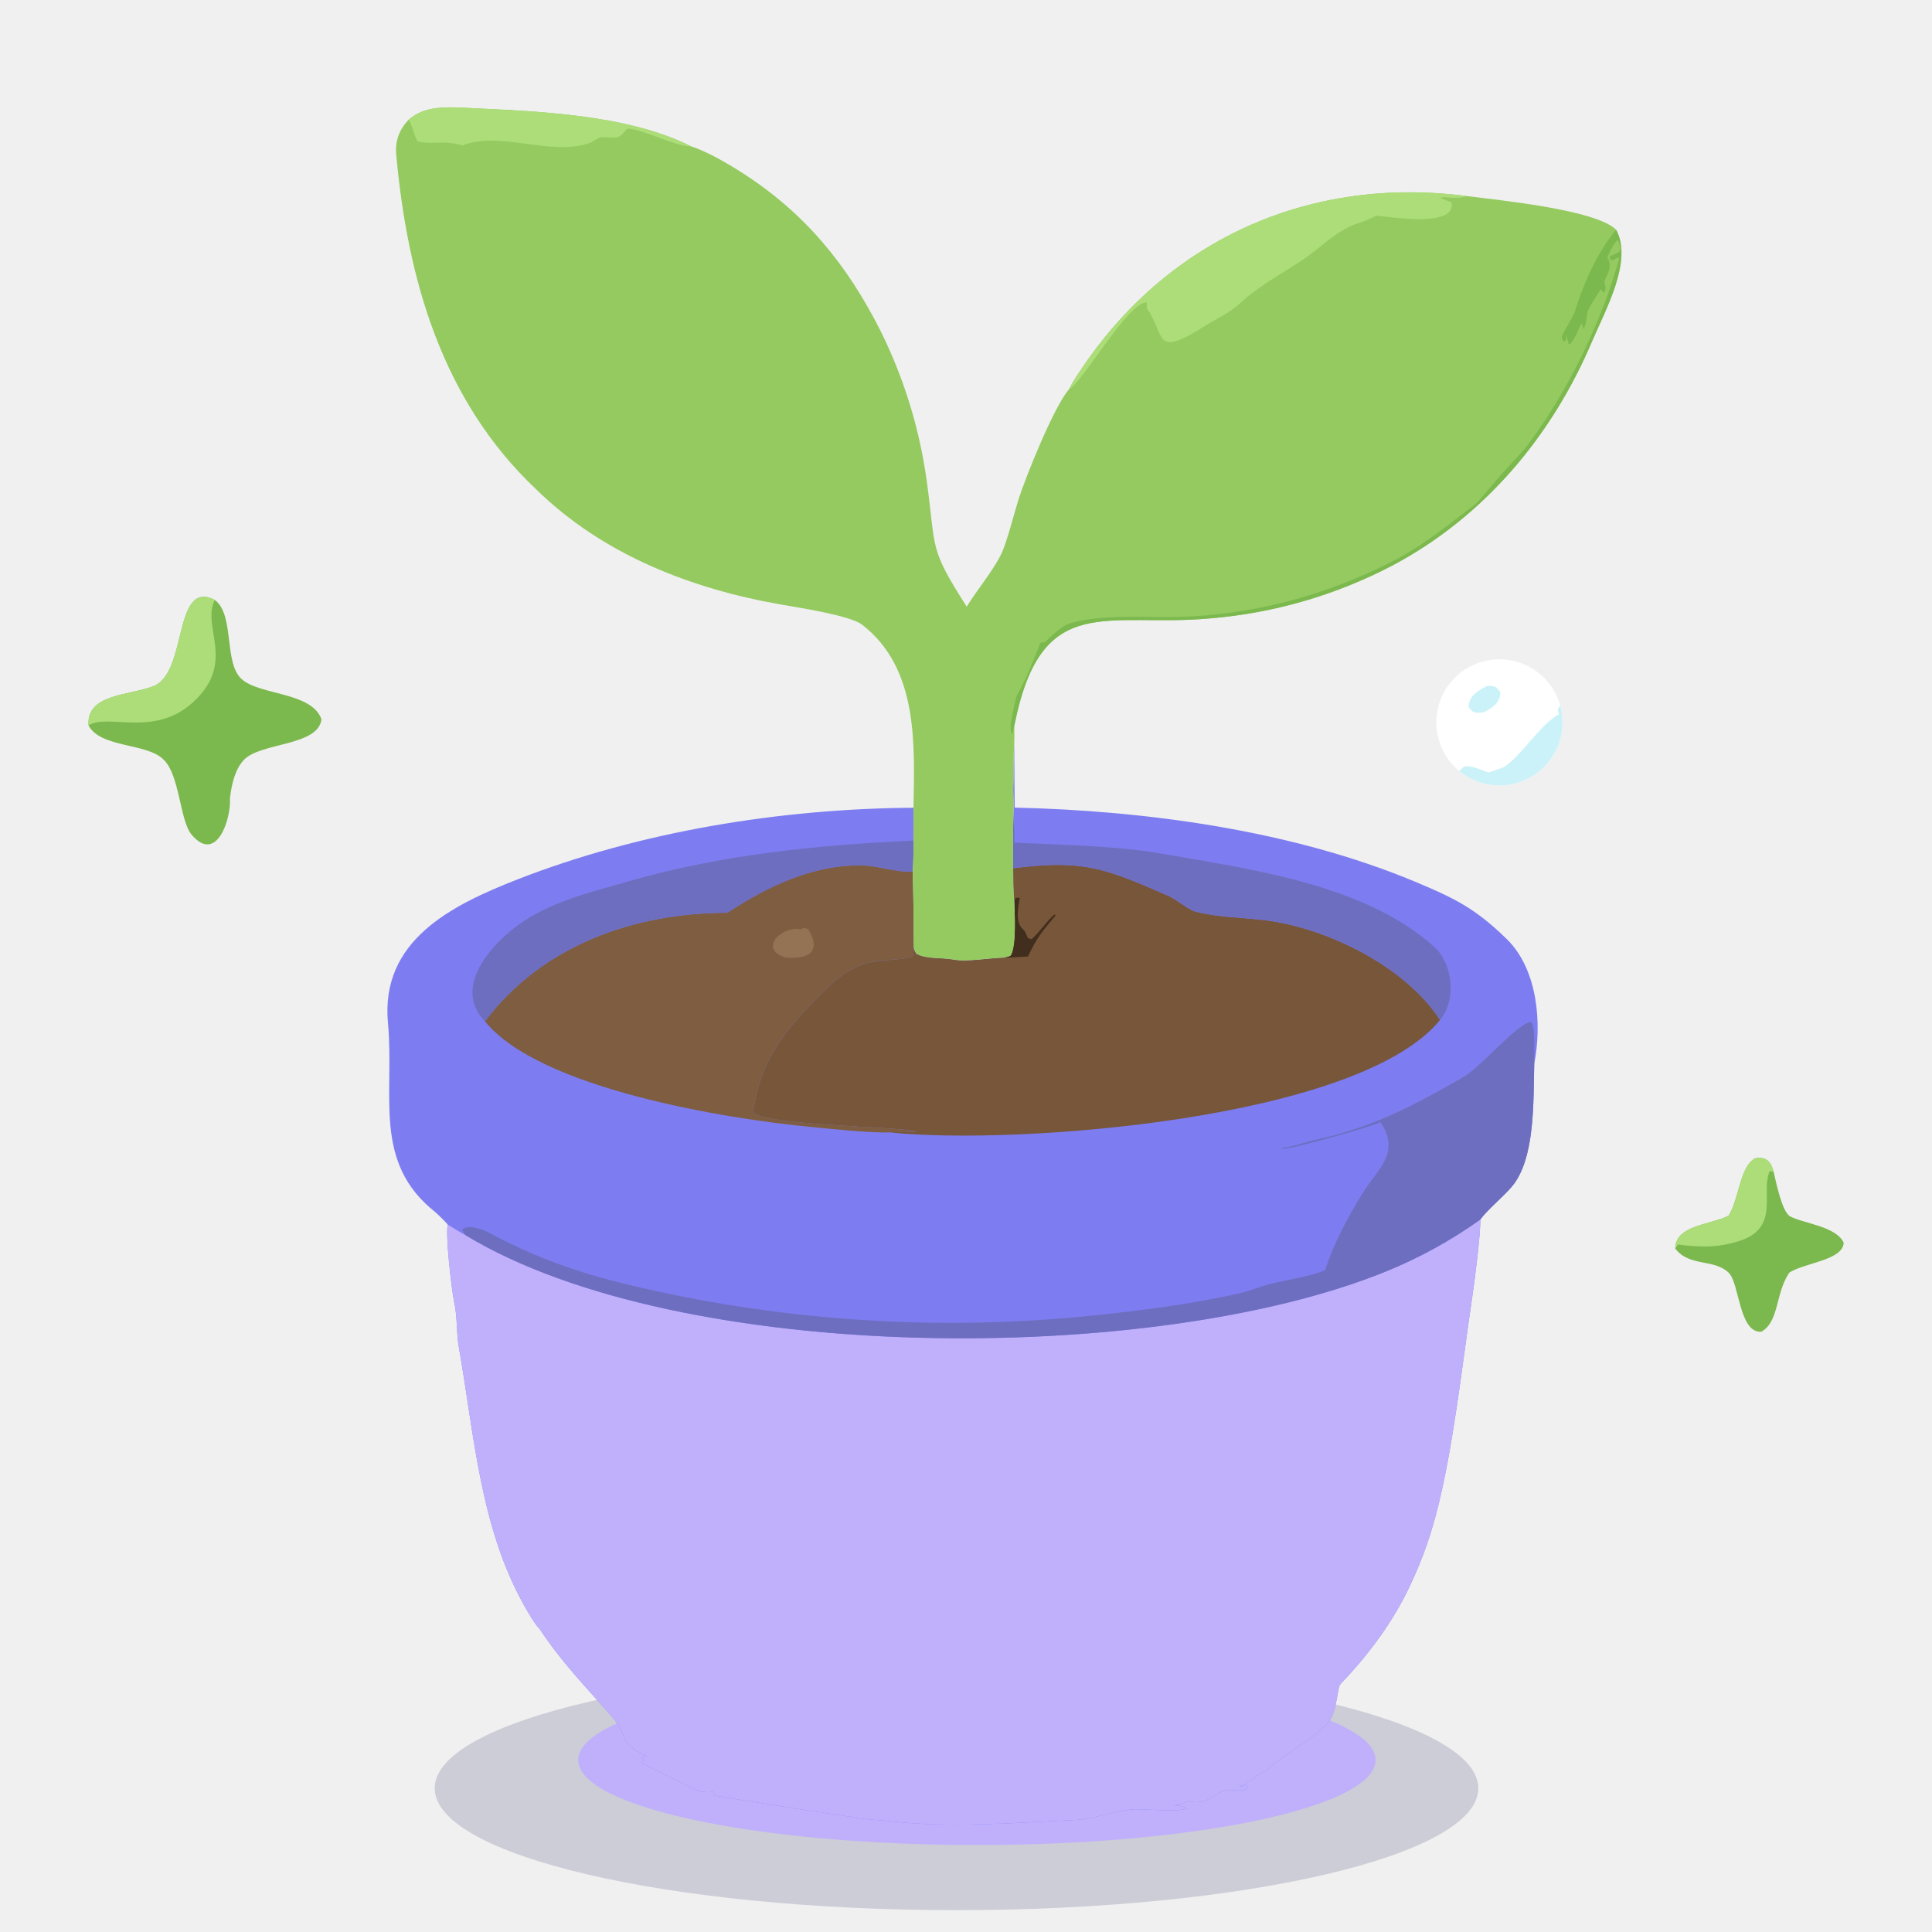
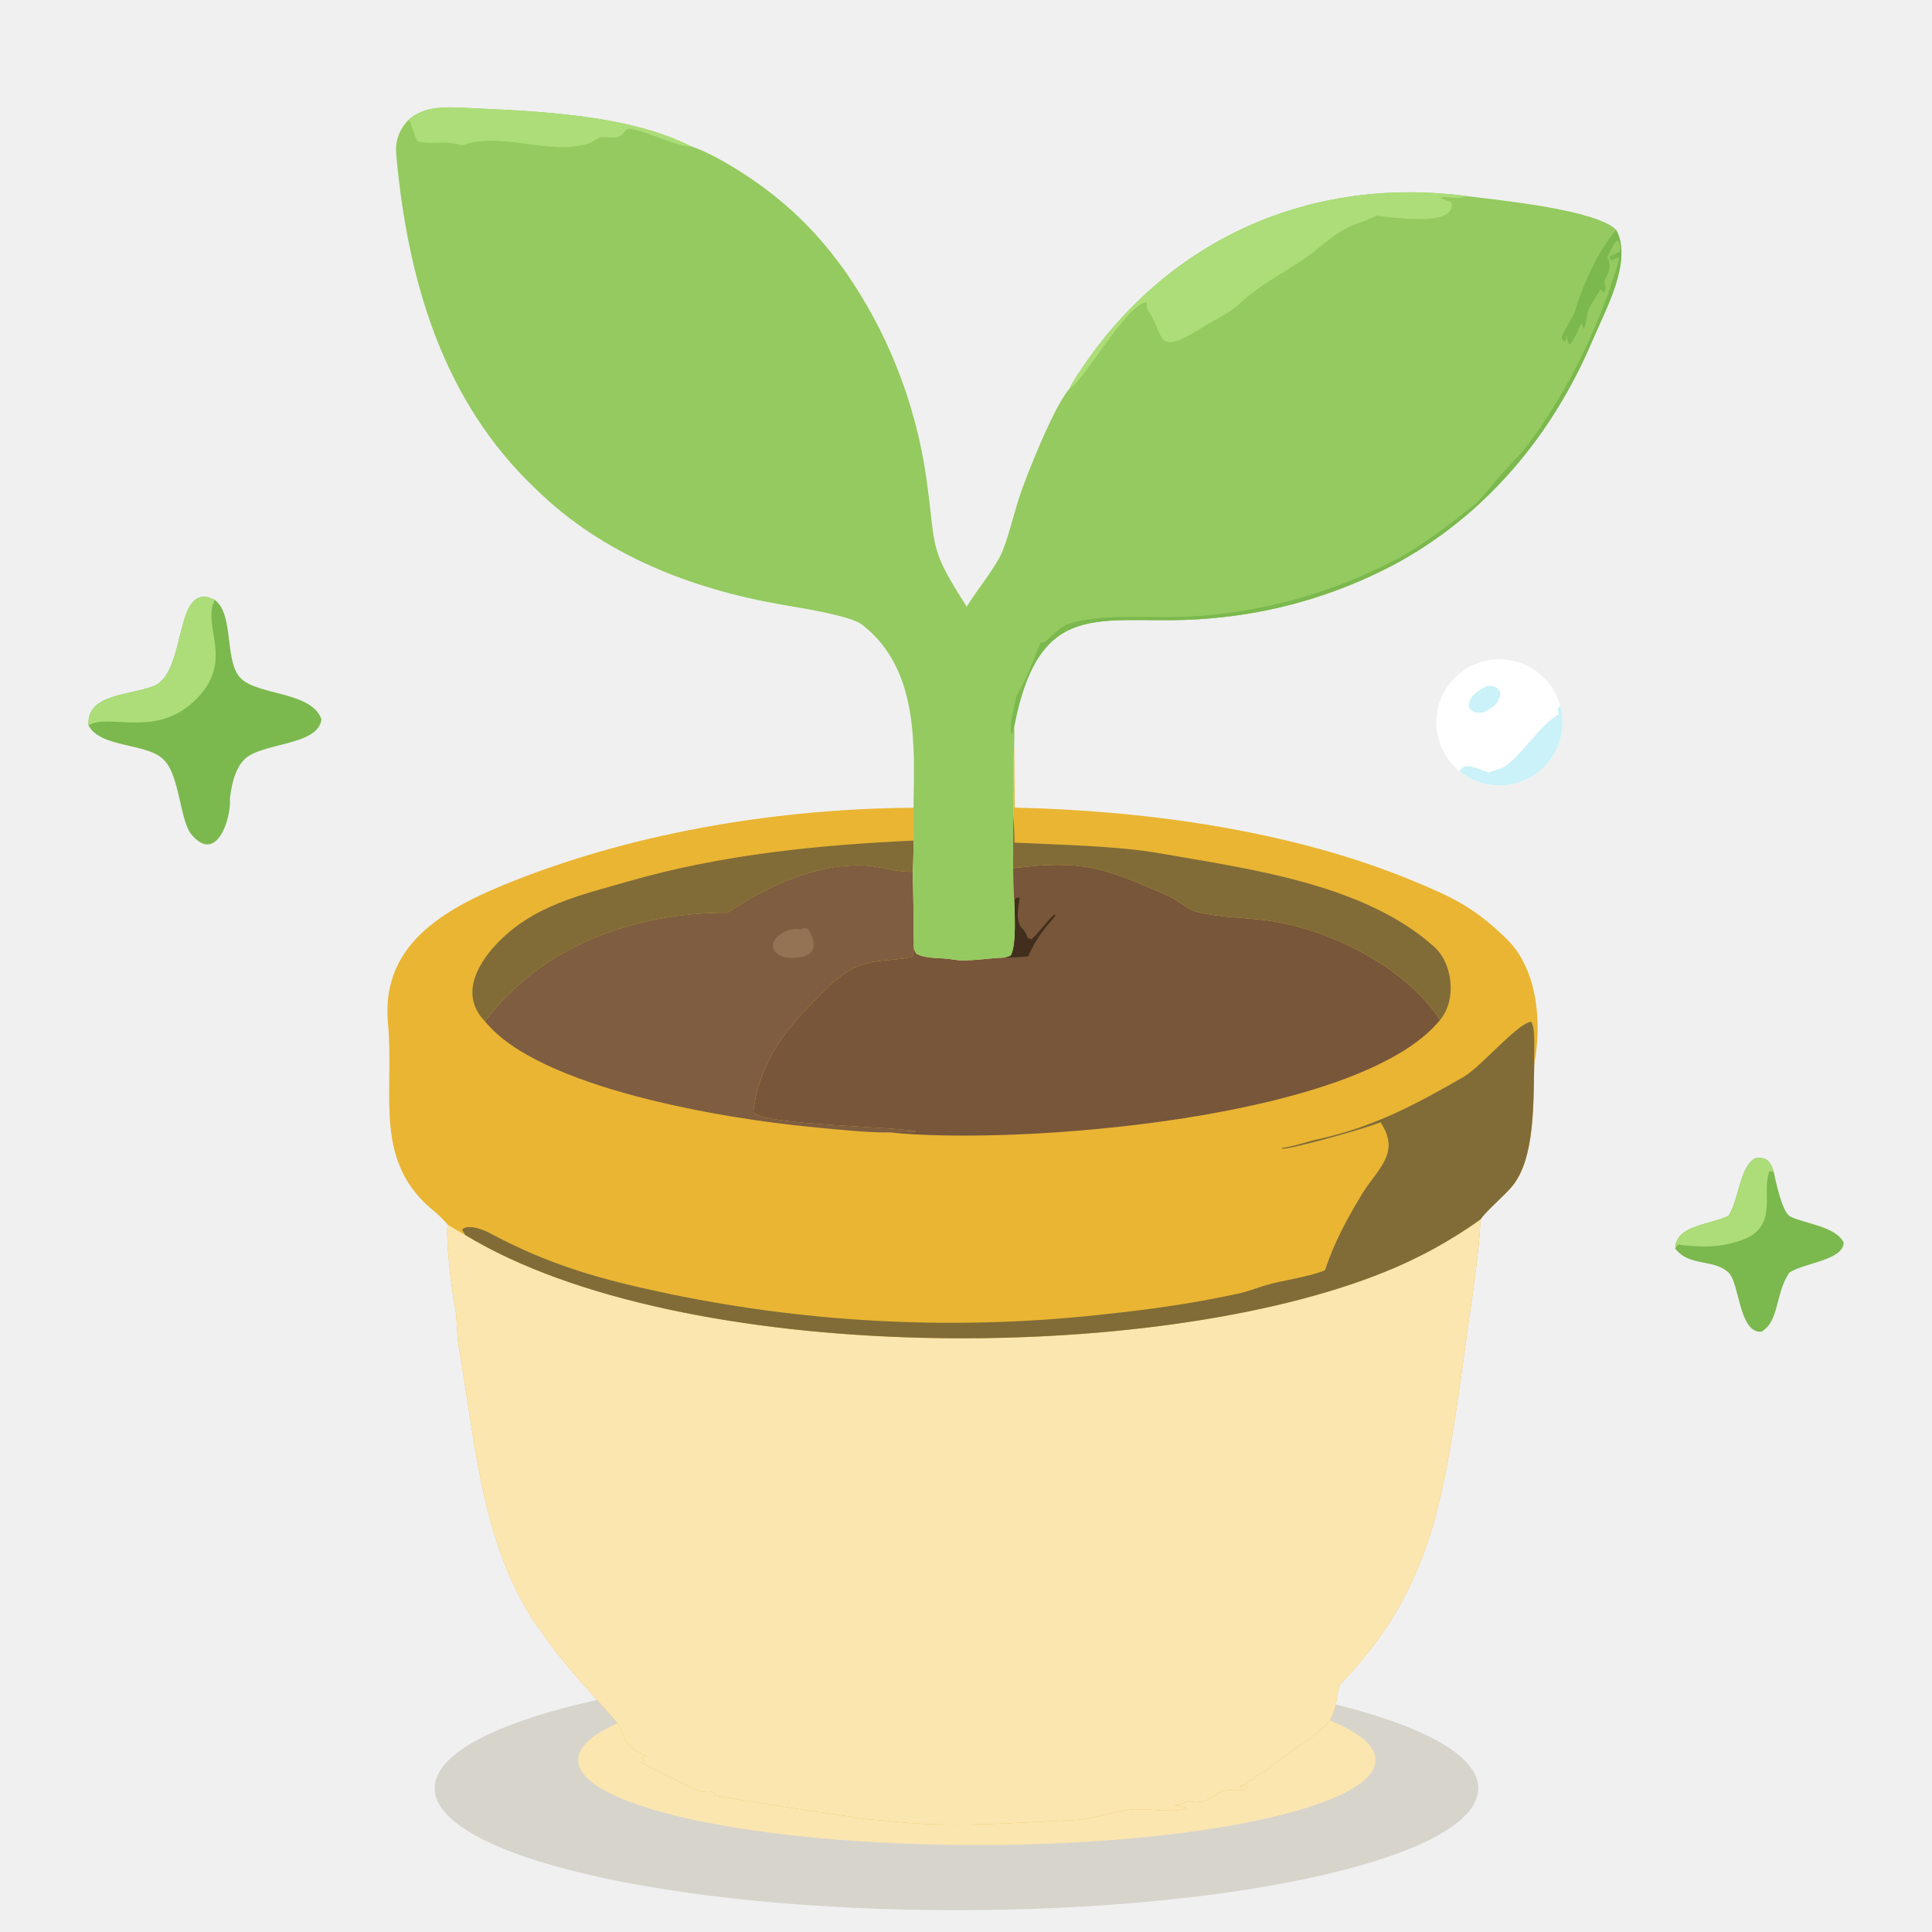
<svg xmlns="http://www.w3.org/2000/svg" preserveAspectRatio="none" width="100%" height="100%" overflow="visible" style="display: block;" viewBox="0 0 80 80" fill="none">
  <g id="Bullseye">
-     <ellipse id="Ellipse 1596" opacity="0.2" cx="39.607" cy="74.048" rx="21.607" ry="5.048" fill="#3E4171" />
-     <ellipse id="Ellipse 1597" cx="40.45" cy="72.879" rx="16.508" ry="3.52" fill="#C0B0FB" />
+     <ellipse id="Ellipse 1596" opacity="0.2" cx="39.607" cy="74.048" rx="21.607" ry="5.048" fill="#71633E" />
+     <ellipse id="Ellipse 1597" cx="40.45" cy="72.879" rx="16.508" ry="3.52" fill="#FBE6B0" />
    <g id="Group 1948754597">
-       <path id="Vector" d="M41.954 32.698C41.978 32.068 41.95 31.516 41.996 30.861L42.016 33.441C47.485 33.565 53.514 34.392 58.573 36.5C60.217 37.185 61.09 37.61 62.398 38.891C63.667 40.134 63.859 42.364 63.529 44.059C63.489 45.566 63.581 47.986 62.598 49.142C62.244 49.559 61.597 50.084 61.295 50.5C61.313 51.096 61.055 53.086 60.952 53.775C60.545 56.504 60.161 60.082 59.459 62.718C59.163 63.846 58.75 64.94 58.227 65.982C57.522 67.373 56.582 68.608 55.506 69.733C55.341 69.906 55.391 71.16 54.794 71.506C54.392 72.002 52.993 72.784 52.922 72.943C52.853 72.959 52.809 72.968 52.742 72.989C52.63 73.302 52.029 73.44 51.879 73.7L51.702 73.733C51.571 73.887 51.525 73.887 51.327 73.961C51.477 73.978 51.46 73.966 51.615 73.927L51.686 74.023C51.531 74.148 51.278 74.152 51.073 74.131C50.271 74.046 50.149 74.819 49.201 74.579C48.98 74.675 48.849 74.755 48.609 74.75C48.764 74.773 49.018 74.79 49.136 74.874C48.751 75.07 47.427 74.886 46.913 74.923C46.182 74.977 45.248 75.327 44.559 75.359C41.935 75.481 39.342 75.711 36.719 75.398C36.281 75.345 35.628 75.341 35.212 75.225C34.829 75.186 29.626 74.381 29.528 74.331L29.554 74.21C29.426 74.144 29.194 74.189 29.024 74.2C28.738 74.07 26.642 73.074 26.544 72.969L26.679 72.895L26.546 72.776C26.633 72.743 26.703 72.733 26.793 72.721C25.573 72.165 26.027 71.874 25.388 71.14C24.293 69.882 23.285 68.874 22.354 67.463C22.156 67.27 21.839 66.721 21.691 66.455C19.867 63.179 19.636 59.385 18.997 55.767C18.896 55.191 18.944 54.547 18.812 53.94C18.691 53.379 18.444 51.154 18.538 50.708C18.501 50.646 18.103 50.254 18.023 50.191C15.404 48.118 16.343 45.35 16.065 42.364C15.748 38.955 18.668 37.495 21.416 36.419C26.514 34.424 32.349 33.483 37.825 33.447L37.827 34.807C37.829 35.238 37.818 35.669 37.793 36.099C37.818 37.029 37.832 37.958 37.835 38.887C37.842 39.199 37.794 39.246 37.944 39.489C38.364 39.724 38.913 39.636 39.482 39.733C40.032 39.838 40.934 39.667 41.575 39.652C41.657 39.631 41.835 39.604 41.864 39.547C42.1 39.08 42.008 37.745 41.998 37.254C41.953 37.1 41.954 36.165 41.952 35.951C41.943 35.203 41.946 34.454 41.962 33.706C41.979 33.449 41.958 32.971 41.954 32.698Z" fill="#7D7DF1" />
-       <path id="Vector_2" d="M61.296 50.5C61.313 51.096 61.055 53.086 60.952 53.775C60.546 56.504 60.162 60.082 59.46 62.718C59.163 63.846 58.75 64.94 58.227 65.982C57.523 67.373 56.583 68.608 55.507 69.732C55.341 69.906 55.391 71.16 54.794 71.506C54.393 72.002 52.994 72.784 52.922 72.943C52.854 72.958 52.809 72.968 52.742 72.989C52.631 73.302 52.029 73.44 51.879 73.7L51.703 73.733C51.571 73.886 51.525 73.887 51.327 73.961C51.477 73.978 51.46 73.966 51.615 73.927L51.686 74.023C51.531 74.148 51.278 74.152 51.074 74.131C50.271 74.046 50.149 74.819 49.201 74.579C48.98 74.675 48.85 74.755 48.609 74.75C48.764 74.773 49.019 74.79 49.136 74.874C48.752 75.07 47.428 74.886 46.914 74.923C46.182 74.977 45.248 75.326 44.559 75.359C41.935 75.48 39.343 75.711 36.72 75.398C36.281 75.345 35.629 75.341 35.212 75.225C34.829 75.186 29.626 74.38 29.528 74.331L29.554 74.21C29.426 74.144 29.194 74.189 29.024 74.2C28.739 74.069 26.642 73.074 26.544 72.969L26.679 72.894L26.547 72.776C26.633 72.743 26.703 72.733 26.794 72.721C25.574 72.164 26.028 71.874 25.388 71.139C24.293 69.882 23.285 68.874 22.355 67.463C22.156 67.27 21.84 66.721 21.691 66.454C19.867 63.179 19.637 59.385 18.998 55.766C18.896 55.191 18.944 54.547 18.813 53.94C18.692 53.379 18.445 51.154 18.538 50.708C18.753 50.837 19.055 51.031 19.27 51.142C28.192 56.556 47.779 56.558 57.373 52.655C58.761 52.093 60.077 51.37 61.296 50.5Z" fill="#C0B0FB" />
+       <path id="Vector" d="M41.954 32.698C41.978 32.068 41.95 31.516 41.996 30.861L42.016 33.441C47.485 33.565 53.514 34.392 58.573 36.5C60.217 37.185 61.09 37.61 62.398 38.891C63.667 40.134 63.859 42.364 63.529 44.059C63.489 45.566 63.581 47.986 62.598 49.142C62.244 49.559 61.597 50.084 61.295 50.5C61.313 51.096 61.055 53.086 60.952 53.775C60.545 56.504 60.161 60.082 59.459 62.718C59.163 63.846 58.75 64.94 58.227 65.982C57.522 67.373 56.582 68.608 55.506 69.733C55.341 69.906 55.391 71.16 54.794 71.506C54.392 72.002 52.993 72.784 52.922 72.943C52.853 72.959 52.809 72.968 52.742 72.989C52.63 73.302 52.029 73.44 51.879 73.7L51.702 73.733C51.571 73.887 51.525 73.887 51.327 73.961C51.477 73.978 51.46 73.966 51.615 73.927L51.686 74.023C51.531 74.148 51.278 74.152 51.073 74.131C50.271 74.046 50.149 74.819 49.201 74.579C48.98 74.675 48.849 74.755 48.609 74.75C48.764 74.773 49.018 74.79 49.136 74.874C48.751 75.07 47.427 74.886 46.913 74.923C46.182 74.977 45.248 75.327 44.559 75.359C41.935 75.481 39.342 75.711 36.719 75.398C36.281 75.345 35.628 75.341 35.212 75.225C34.829 75.186 29.626 74.381 29.528 74.331L29.554 74.21C29.426 74.144 29.194 74.189 29.024 74.2C28.738 74.07 26.642 73.074 26.544 72.969L26.679 72.895L26.546 72.776C26.633 72.743 26.703 72.733 26.793 72.721C25.573 72.165 26.027 71.874 25.388 71.14C24.293 69.882 23.285 68.874 22.354 67.463C22.156 67.27 21.839 66.721 21.691 66.455C19.867 63.179 19.636 59.385 18.997 55.767C18.896 55.191 18.944 54.547 18.812 53.94C18.691 53.379 18.444 51.154 18.538 50.708C18.501 50.646 18.103 50.254 18.023 50.191C15.404 48.118 16.343 45.35 16.065 42.364C15.748 38.955 18.668 37.495 21.416 36.419C26.514 34.424 32.349 33.483 37.825 33.447L37.827 34.807C37.829 35.238 37.818 35.669 37.793 36.099C37.818 37.029 37.832 37.958 37.835 38.887C37.842 39.199 37.794 39.246 37.944 39.489C38.364 39.724 38.913 39.636 39.482 39.733C40.032 39.838 40.934 39.667 41.575 39.652C41.657 39.631 41.835 39.604 41.864 39.547C42.1 39.08 42.008 37.745 41.998 37.254C41.953 37.1 41.954 36.165 41.952 35.951C41.943 35.203 41.946 34.454 41.962 33.706C41.979 33.449 41.958 32.971 41.954 32.698Z" fill="#E9B533" />
+       <path id="Vector_2" d="M61.296 50.5C61.313 51.096 61.055 53.086 60.952 53.775C60.546 56.504 60.162 60.082 59.46 62.718C59.163 63.846 58.75 64.94 58.227 65.982C57.523 67.373 56.583 68.608 55.507 69.732C55.341 69.906 55.391 71.16 54.794 71.506C54.393 72.002 52.994 72.784 52.922 72.943C52.854 72.958 52.809 72.968 52.742 72.989C52.631 73.302 52.029 73.44 51.879 73.7L51.703 73.733C51.571 73.886 51.525 73.887 51.327 73.961C51.477 73.978 51.46 73.966 51.615 73.927L51.686 74.023C51.531 74.148 51.278 74.152 51.074 74.131C50.271 74.046 50.149 74.819 49.201 74.579C48.98 74.675 48.85 74.755 48.609 74.75C48.764 74.773 49.019 74.79 49.136 74.874C48.752 75.07 47.428 74.886 46.914 74.923C46.182 74.977 45.248 75.326 44.559 75.359C41.935 75.48 39.343 75.711 36.72 75.398C36.281 75.345 35.629 75.341 35.212 75.225C34.829 75.186 29.626 74.38 29.528 74.331L29.554 74.21C29.426 74.144 29.194 74.189 29.024 74.2C28.739 74.069 26.642 73.074 26.544 72.969L26.679 72.894L26.547 72.776C26.633 72.743 26.703 72.733 26.794 72.721C25.574 72.164 26.028 71.874 25.388 71.139C24.293 69.882 23.285 68.874 22.355 67.463C22.156 67.27 21.84 66.721 21.691 66.454C19.867 63.179 19.637 59.385 18.998 55.766C18.896 55.191 18.944 54.547 18.813 53.94C18.692 53.379 18.445 51.154 18.538 50.708C18.753 50.837 19.055 51.031 19.27 51.142C28.192 56.556 47.779 56.558 57.373 52.655C58.761 52.093 60.077 51.37 61.296 50.5Z" fill="#FBE6B0" />
      <path id="Vector_3" d="M41.953 35.952C44.725 35.601 45.663 35.895 48.25 37.042C48.629 37.157 49.172 37.665 49.525 37.754C50.464 37.991 51.483 37.987 52.441 38.112C55.006 38.446 58.214 40.042 59.629 42.236C56.259 46.373 42.03 47.435 36.862 46.892C37.196 46.857 37.633 46.91 37.943 46.843C36.906 46.638 31.554 46.591 31.193 46.048C31.4 44.262 32.268 42.933 33.495 41.676C34.208 40.945 34.838 40.178 35.877 39.89C36.514 39.714 37.154 39.783 37.78 39.615C37.863 39.442 37.836 39.097 37.835 38.888C37.842 39.2 37.794 39.247 37.944 39.49C38.364 39.725 38.914 39.637 39.482 39.734C40.033 39.839 40.935 39.668 41.575 39.653C41.657 39.632 41.835 39.605 41.864 39.548C42.101 39.081 42.008 37.746 41.998 37.255C41.953 37.101 41.954 36.166 41.953 35.952Z" fill="#77563A" />
      <path id="Vector_4" d="M41.998 37.255C42.114 37.147 42.044 37.183 42.226 37.172C42.159 37.586 42.027 38.199 42.363 38.481C42.442 38.547 42.522 38.748 42.567 38.849L42.714 38.894C43.033 38.621 43.464 37.99 43.678 37.863L43.705 37.912C43.151 38.574 42.939 38.811 42.567 39.606C42.237 39.627 41.905 39.654 41.575 39.652C41.657 39.631 41.834 39.605 41.863 39.547C42.1 39.081 42.008 37.745 41.998 37.255Z" fill="#412E1C" />
      <path id="Vector_5" d="M30.12 37.794C31.771 36.706 33.671 35.792 35.697 35.835C36.386 35.849 37.073 36.119 37.794 36.099C37.819 37.028 37.833 37.958 37.835 38.887C37.836 39.096 37.863 39.44 37.78 39.613C37.154 39.782 36.514 39.713 35.877 39.889C34.838 40.176 34.208 40.944 33.495 41.675C32.268 42.932 31.4 44.261 31.193 46.047C31.554 46.59 36.906 46.636 37.943 46.842C37.633 46.908 37.196 46.856 36.862 46.891C35.984 46.914 34.404 46.744 33.495 46.656C30.084 46.326 22.324 45.081 20.081 42.289C22.462 39.133 26.276 37.796 30.12 37.794Z" fill="#7E5D40" />
      <path id="Vector_6" d="M33.232 38.438C33.367 38.423 33.333 38.435 33.478 38.486C34.04 39.457 33.426 39.727 32.528 39.651C31.378 39.3 32.361 38.321 33.175 38.486L33.232 38.438Z" fill="#947355" />
-       <path id="Vector_7" d="M57.163 46.47C56.732 46.673 53.471 47.594 53.09 47.568L53.078 47.534C53.608 47.469 54.056 47.287 54.553 47.178C56.844 46.677 58.587 45.757 60.605 44.591C61.335 44.169 62.807 42.391 63.399 42.307C63.602 42.543 63.508 43.639 63.529 44.059C63.489 45.567 63.581 47.987 62.598 49.142C62.244 49.559 61.597 50.085 61.295 50.501C60.077 51.37 58.76 52.094 57.373 52.655C47.779 56.559 28.192 56.557 19.27 51.142L19.134 50.924C19.329 50.667 19.987 50.904 20.218 51.028C22.823 52.426 24.93 52.992 27.782 53.591C33.75 54.822 39.877 55.095 45.93 54.4C47.764 54.203 49.535 53.949 51.341 53.55C51.645 53.483 52.08 53.319 52.408 53.22C53.098 53.013 54.241 52.872 54.866 52.596C55.242 51.457 55.782 50.455 56.405 49.432C57.018 48.425 58.027 47.745 57.163 46.47Z" fill="#6E6EC0" />
-       <path id="Vector_8" d="M37.828 34.807C37.83 35.239 37.818 35.669 37.793 36.1C37.073 36.12 36.386 35.85 35.697 35.835C33.671 35.792 31.771 36.707 30.12 37.795C26.275 37.797 22.462 39.134 20.08 42.289C19.074 41.264 19.701 40.01 20.53 39.121C22.052 37.49 24.021 37.071 26.058 36.485C29.881 35.386 33.861 34.988 37.828 34.807Z" fill="#6E6EC0" />
-       <path id="Vector_9" d="M41.962 33.707C41.98 34.092 42.008 34.509 42.006 34.892C43.792 34.978 46.231 35.021 48.004 35.331C51.73 35.981 56.502 36.602 59.394 39.212C60.158 39.902 60.325 41.412 59.629 42.236C58.214 40.042 55.005 38.446 52.441 38.111C51.482 37.987 50.464 37.991 49.524 37.754C49.171 37.664 48.629 37.157 48.249 37.042C45.663 35.895 44.725 35.6 41.952 35.952C41.943 35.203 41.946 34.455 41.962 33.707Z" fill="#6E6EC0" />
+       <path id="Vector_7" d="M57.163 46.47C56.732 46.673 53.471 47.594 53.09 47.568L53.078 47.534C53.608 47.469 54.056 47.287 54.553 47.178C56.844 46.677 58.587 45.757 60.605 44.591C61.335 44.169 62.807 42.391 63.399 42.307C63.602 42.543 63.508 43.639 63.529 44.059C63.489 45.567 63.581 47.987 62.598 49.142C62.244 49.559 61.597 50.085 61.295 50.501C60.077 51.37 58.76 52.094 57.373 52.655C47.779 56.559 28.192 56.557 19.27 51.142L19.134 50.924C19.329 50.667 19.987 50.904 20.218 51.028C22.823 52.426 24.93 52.992 27.782 53.591C33.75 54.822 39.877 55.095 45.93 54.4C47.764 54.203 49.535 53.949 51.341 53.55C51.645 53.483 52.08 53.319 52.408 53.22C53.098 53.013 54.241 52.872 54.866 52.596C55.242 51.457 55.782 50.455 56.405 49.432C57.018 48.425 58.027 47.745 57.163 46.47Z" fill="#816C38" />
+       <path id="Vector_8" d="M37.828 34.807C37.83 35.239 37.818 35.669 37.793 36.1C37.073 36.12 36.386 35.85 35.697 35.835C33.671 35.792 31.771 36.707 30.12 37.795C26.275 37.797 22.462 39.134 20.08 42.289C19.074 41.264 19.701 40.01 20.53 39.121C22.052 37.49 24.021 37.071 26.058 36.485C29.881 35.386 33.861 34.988 37.828 34.807Z" fill="#816C38" />
+       <path id="Vector_9" d="M41.962 33.707C41.98 34.092 42.008 34.509 42.006 34.892C43.792 34.978 46.231 35.021 48.004 35.331C51.73 35.981 56.502 36.602 59.394 39.212C60.158 39.902 60.325 41.412 59.629 42.236C58.214 40.042 55.005 38.446 52.441 38.111C51.482 37.987 50.464 37.991 49.524 37.754C49.171 37.664 48.629 37.157 48.249 37.042C45.663 35.895 44.725 35.6 41.952 35.952C41.943 35.203 41.946 34.455 41.962 33.707Z" fill="#816C38" />
      <path id="Vector_10" d="M16.922 4.958C17.572 4.375 18.494 4.427 19.319 4.467C22.235 4.608 25.969 4.729 28.607 6.055C29.282 6.277 30.085 6.743 30.686 7.126C33.307 8.793 35.06 10.928 36.456 13.69C37.432 15.654 38.081 17.764 38.377 19.937C38.767 22.765 38.447 22.649 40.03 25.121C40.474 24.396 41.141 23.612 41.465 22.929C41.699 22.436 41.992 21.26 42.173 20.686C42.472 19.741 43.665 16.783 44.274 16.11C44.408 15.817 44.645 15.477 44.829 15.204C48.45 9.85 54.324 7.281 60.724 8.118C62.05 8.285 66.118 8.684 66.921 9.518C67.624 10.809 66.466 12.854 65.927 14.126C64.261 18.06 61.452 21.405 57.652 23.418C55.315 24.642 52.756 25.385 50.128 25.604C45.838 26.003 43.111 24.423 42.002 30.045C42.005 30.317 42.004 30.589 41.997 30.861C41.95 31.516 41.978 32.068 41.955 32.698C41.959 32.971 41.979 33.449 41.962 33.706C41.946 34.454 41.944 35.203 41.953 35.951C41.954 36.165 41.953 37.1 41.998 37.254C42.008 37.745 42.101 39.08 41.864 39.547C41.835 39.604 41.657 39.631 41.575 39.652C40.935 39.667 40.033 39.839 39.482 39.733C38.914 39.636 38.364 39.724 37.944 39.489C37.794 39.247 37.842 39.199 37.835 38.887C37.833 37.958 37.819 37.029 37.794 36.1C37.818 35.669 37.83 35.238 37.828 34.807L37.826 33.448C37.863 30.881 38.059 27.698 35.7 25.868C35.21 25.487 33.1 25.164 32.378 25.039C28.61 24.384 24.959 22.966 22.19 20.251C18.311 16.585 16.879 11.582 16.407 6.407C16.356 5.841 16.527 5.365 16.922 4.958Z" fill="#94CA5F" />
      <path id="Vector_11" d="M44.274 16.111C44.408 15.818 44.645 15.478 44.83 15.205C48.451 9.851 54.324 7.282 60.724 8.119C60.29 8.3 59.764 8.075 59.648 8.204L59.688 8.218C59.825 8.27 59.964 8.325 60.101 8.378C60.34 9.458 57.519 8.973 57.002 8.932C56.985 8.931 56.498 9.162 56.442 9.178C55.364 9.476 54.767 10.212 53.926 10.772C52.995 11.392 52.063 11.867 51.228 12.667C50.864 12.973 50.235 13.281 49.816 13.544C47.764 14.83 48.281 13.915 47.49 12.77L47.488 12.532L47.404 12.475L47.484 12.518C46.706 12.51 44.814 15.861 44.274 16.111Z" fill="#ACDD78" />
      <path id="Vector_12" d="M16.922 4.958C17.571 4.375 18.493 4.427 19.319 4.467C22.234 4.608 25.969 4.73 28.607 6.056C28.104 6.124 26.319 5.223 25.948 5.345C25.565 5.871 25.448 5.646 24.828 5.692C24.828 5.692 24.479 5.901 24.438 5.916C22.795 6.493 20.79 5.408 19.14 6.021C18.338 5.786 18.019 6.005 17.305 5.859C17.159 5.708 17.097 5.231 16.922 4.958Z" fill="#ACDD78" />
      <path id="Vector_13" d="M66.921 9.517C67.624 10.808 66.466 12.853 65.927 14.126C64.261 18.059 61.451 21.404 57.652 23.418C55.315 24.641 52.756 25.385 50.127 25.604C45.838 26.003 43.11 24.423 42.002 30.045C41.962 30.121 41.94 30.31 41.923 30.406L41.881 30.367C41.792 30.049 41.91 29.687 41.97 29.367C41.994 29.234 42.069 28.859 42.127 28.757C42.515 28.081 42.796 27.339 43.081 26.615C43.143 26.607 43.205 26.598 43.268 26.589C43.525 26.359 43.945 25.921 44.274 25.822C45.506 25.45 47.095 25.561 48.386 25.553C51.706 25.531 54.961 24.674 57.891 23.123C58.939 22.568 60.128 21.623 61.077 20.886C61.255 20.748 61.953 19.882 62.152 19.658C62.428 19.349 62.971 18.799 63.207 18.491C64.869 16.329 66.338 13.305 67.053 10.686L66.993 10.664L66.756 10.782L66.656 10.725L66.662 10.615C66.845 10.542 66.902 10.514 67.07 10.413C67.132 10.172 67.102 10.227 66.998 9.943C66.846 9.977 66.479 10.716 66.513 10.93C66.522 10.8 66.506 10.777 66.585 10.681C66.729 11.136 66.635 11.167 66.425 11.663C66.481 11.899 66.529 11.944 66.403 12.144C66.324 12.014 66.371 12.034 66.268 11.995L65.883 12.61C65.593 13.07 65.76 13.321 65.567 13.628C65.525 13.465 65.566 13.501 65.471 13.402C65.276 13.808 65.284 13.883 65.012 14.262L64.956 14.239L64.86 13.871L64.829 14.108L64.76 14.142L64.668 13.997C64.709 13.738 65.133 13.174 65.216 12.897C65.545 11.799 66.136 10.462 66.879 9.567L66.921 9.517Z" fill="#7BB84E" />
      <path id="Vector_14" d="M3.667 30.037C3.572 28.74 5.302 28.81 6.345 28.417C7.787 27.872 7.153 23.962 8.893 24.84C9.728 25.458 9.251 27.458 10.014 28.127C10.781 28.799 12.904 28.648 13.311 29.783C13.181 30.9 10.796 30.736 10.103 31.462C9.72 31.862 9.585 32.506 9.521 33.065C9.575 33.89 8.976 35.792 7.932 34.56C7.445 33.986 7.441 32.07 6.769 31.451C6.094 30.759 4.156 30.979 3.667 30.037Z" fill="#7BB84E" />
      <path id="Vector_15" d="M3.667 30.037C3.572 28.74 5.302 28.81 6.345 28.417C7.787 27.872 7.153 23.962 8.893 24.84C8.33 25.973 9.802 27.415 8 29.072C6.386 30.557 4.469 29.521 3.667 30.037Z" fill="#ACDD78" />
      <path id="Vector_16" d="M60.421 31.923C59.554 31.206 59.244 30.014 59.652 28.965C60.059 27.916 61.093 27.246 62.217 27.302C63.34 27.358 64.302 28.128 64.603 29.212C64.909 30.312 64.465 31.483 63.508 32.103C62.55 32.724 61.299 32.651 60.421 31.923Z" fill="white" />
      <path id="Vector_17" d="M64.604 29.212C64.909 30.312 64.466 31.482 63.508 32.103C62.55 32.724 61.3 32.651 60.421 31.923L60.623 31.742C60.872 31.666 61.371 31.893 61.629 31.988C61.767 31.944 62.217 31.805 62.32 31.734C63.053 31.228 63.789 29.977 64.555 29.577L64.499 29.387L64.604 29.212Z" fill="#CAF2F8" />
      <path id="Vector_18" d="M61.559 28.411C61.864 28.384 61.954 28.412 62.125 28.659C62.139 29.101 61.763 29.34 61.407 29.507C61.09 29.515 61.003 29.545 60.815 29.281C60.8 28.832 61.209 28.59 61.559 28.411Z" fill="#CAF2F8" />
      <path id="Vector_19" d="M71.575 50.343C72.023 49.63 72.032 48.329 72.672 47.964C73.141 47.872 73.339 48.115 73.443 48.521C73.539 48.935 73.787 50.187 74.129 50.37C74.671 50.659 76.022 50.776 76.343 51.453C76.325 52.185 74.72 52.286 74.093 52.696L74.048 52.765C73.51 53.621 73.664 54.74 72.929 55.145C72.004 55.195 72.033 53.141 71.582 52.703C70.97 52.108 69.956 52.472 69.369 51.7C69.383 50.736 70.757 50.735 71.575 50.343Z" fill="#7BB84E" />
      <path id="Vector_20" d="M71.575 50.343C72.023 49.63 72.032 48.329 72.672 47.964C73.141 47.872 73.339 48.115 73.443 48.521L73.282 48.494C72.893 49.312 73.715 50.795 72.109 51.356C71.639 51.52 71.147 51.608 70.65 51.616C70.374 51.618 69.793 51.585 69.489 51.534C69.479 51.532 69.39 51.664 69.369 51.7C69.383 50.736 70.757 50.735 71.575 50.343Z" fill="#ACDD78" />
    </g>
  </g>
</svg>
